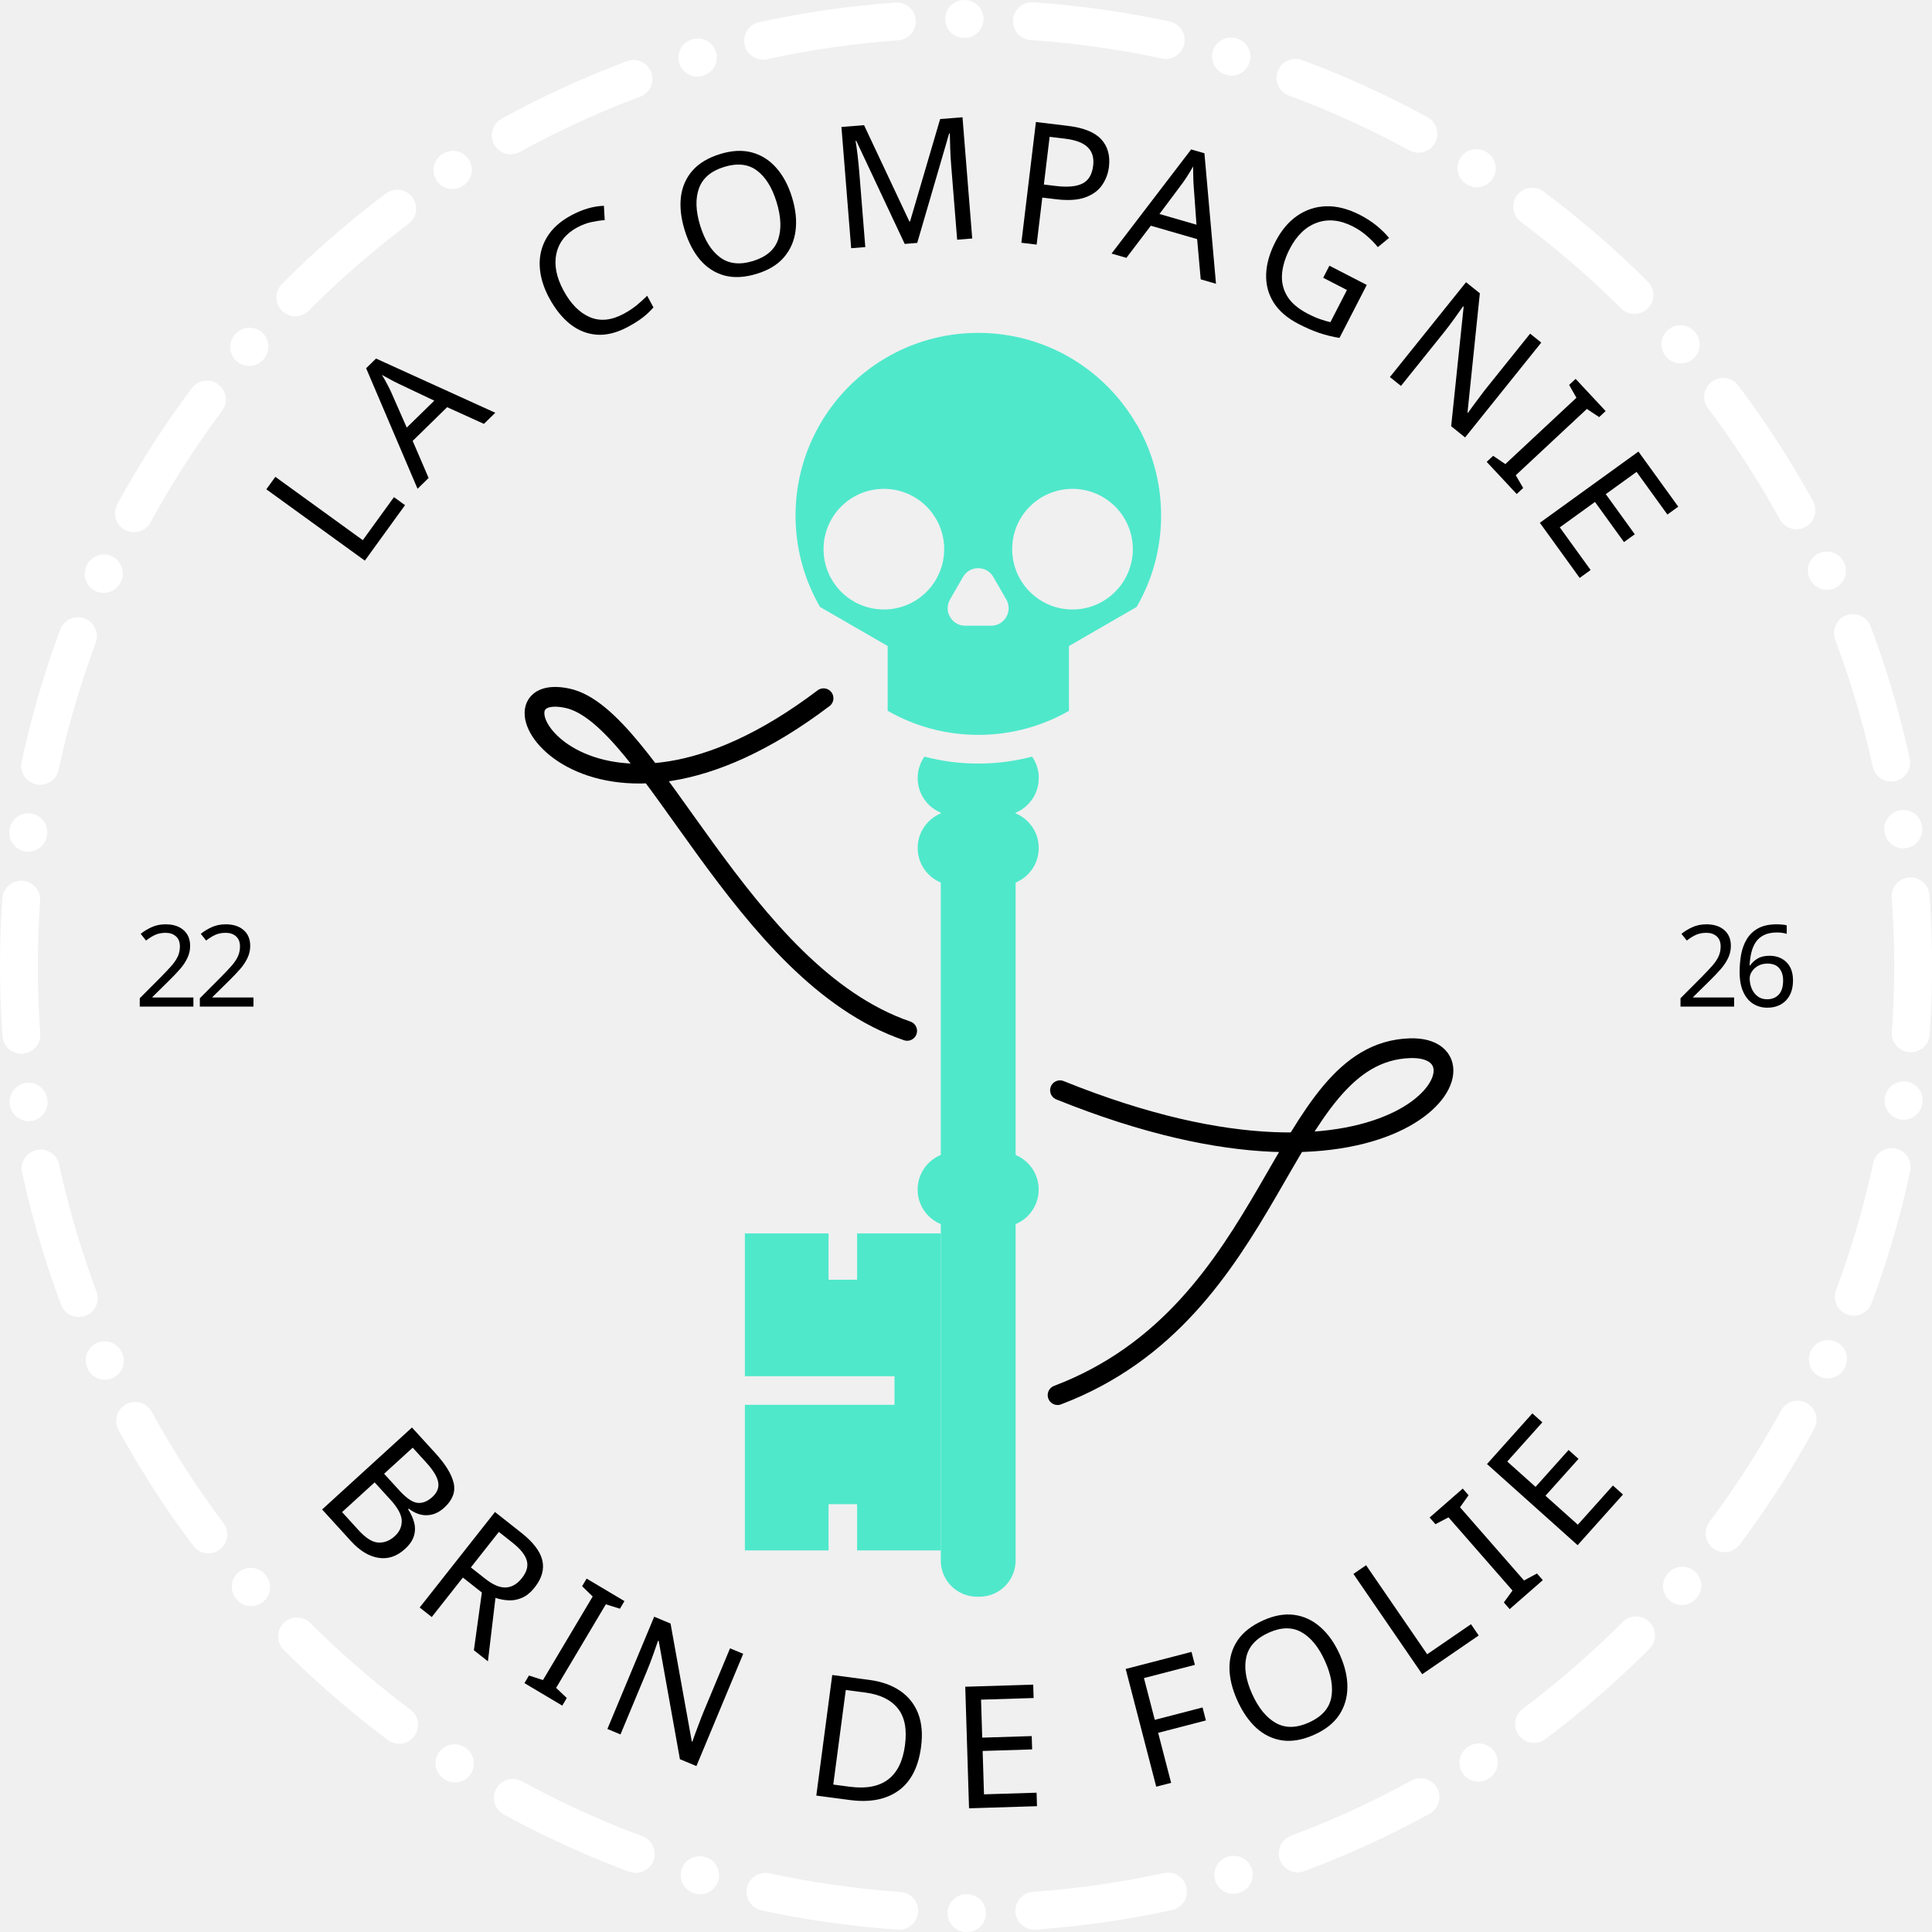
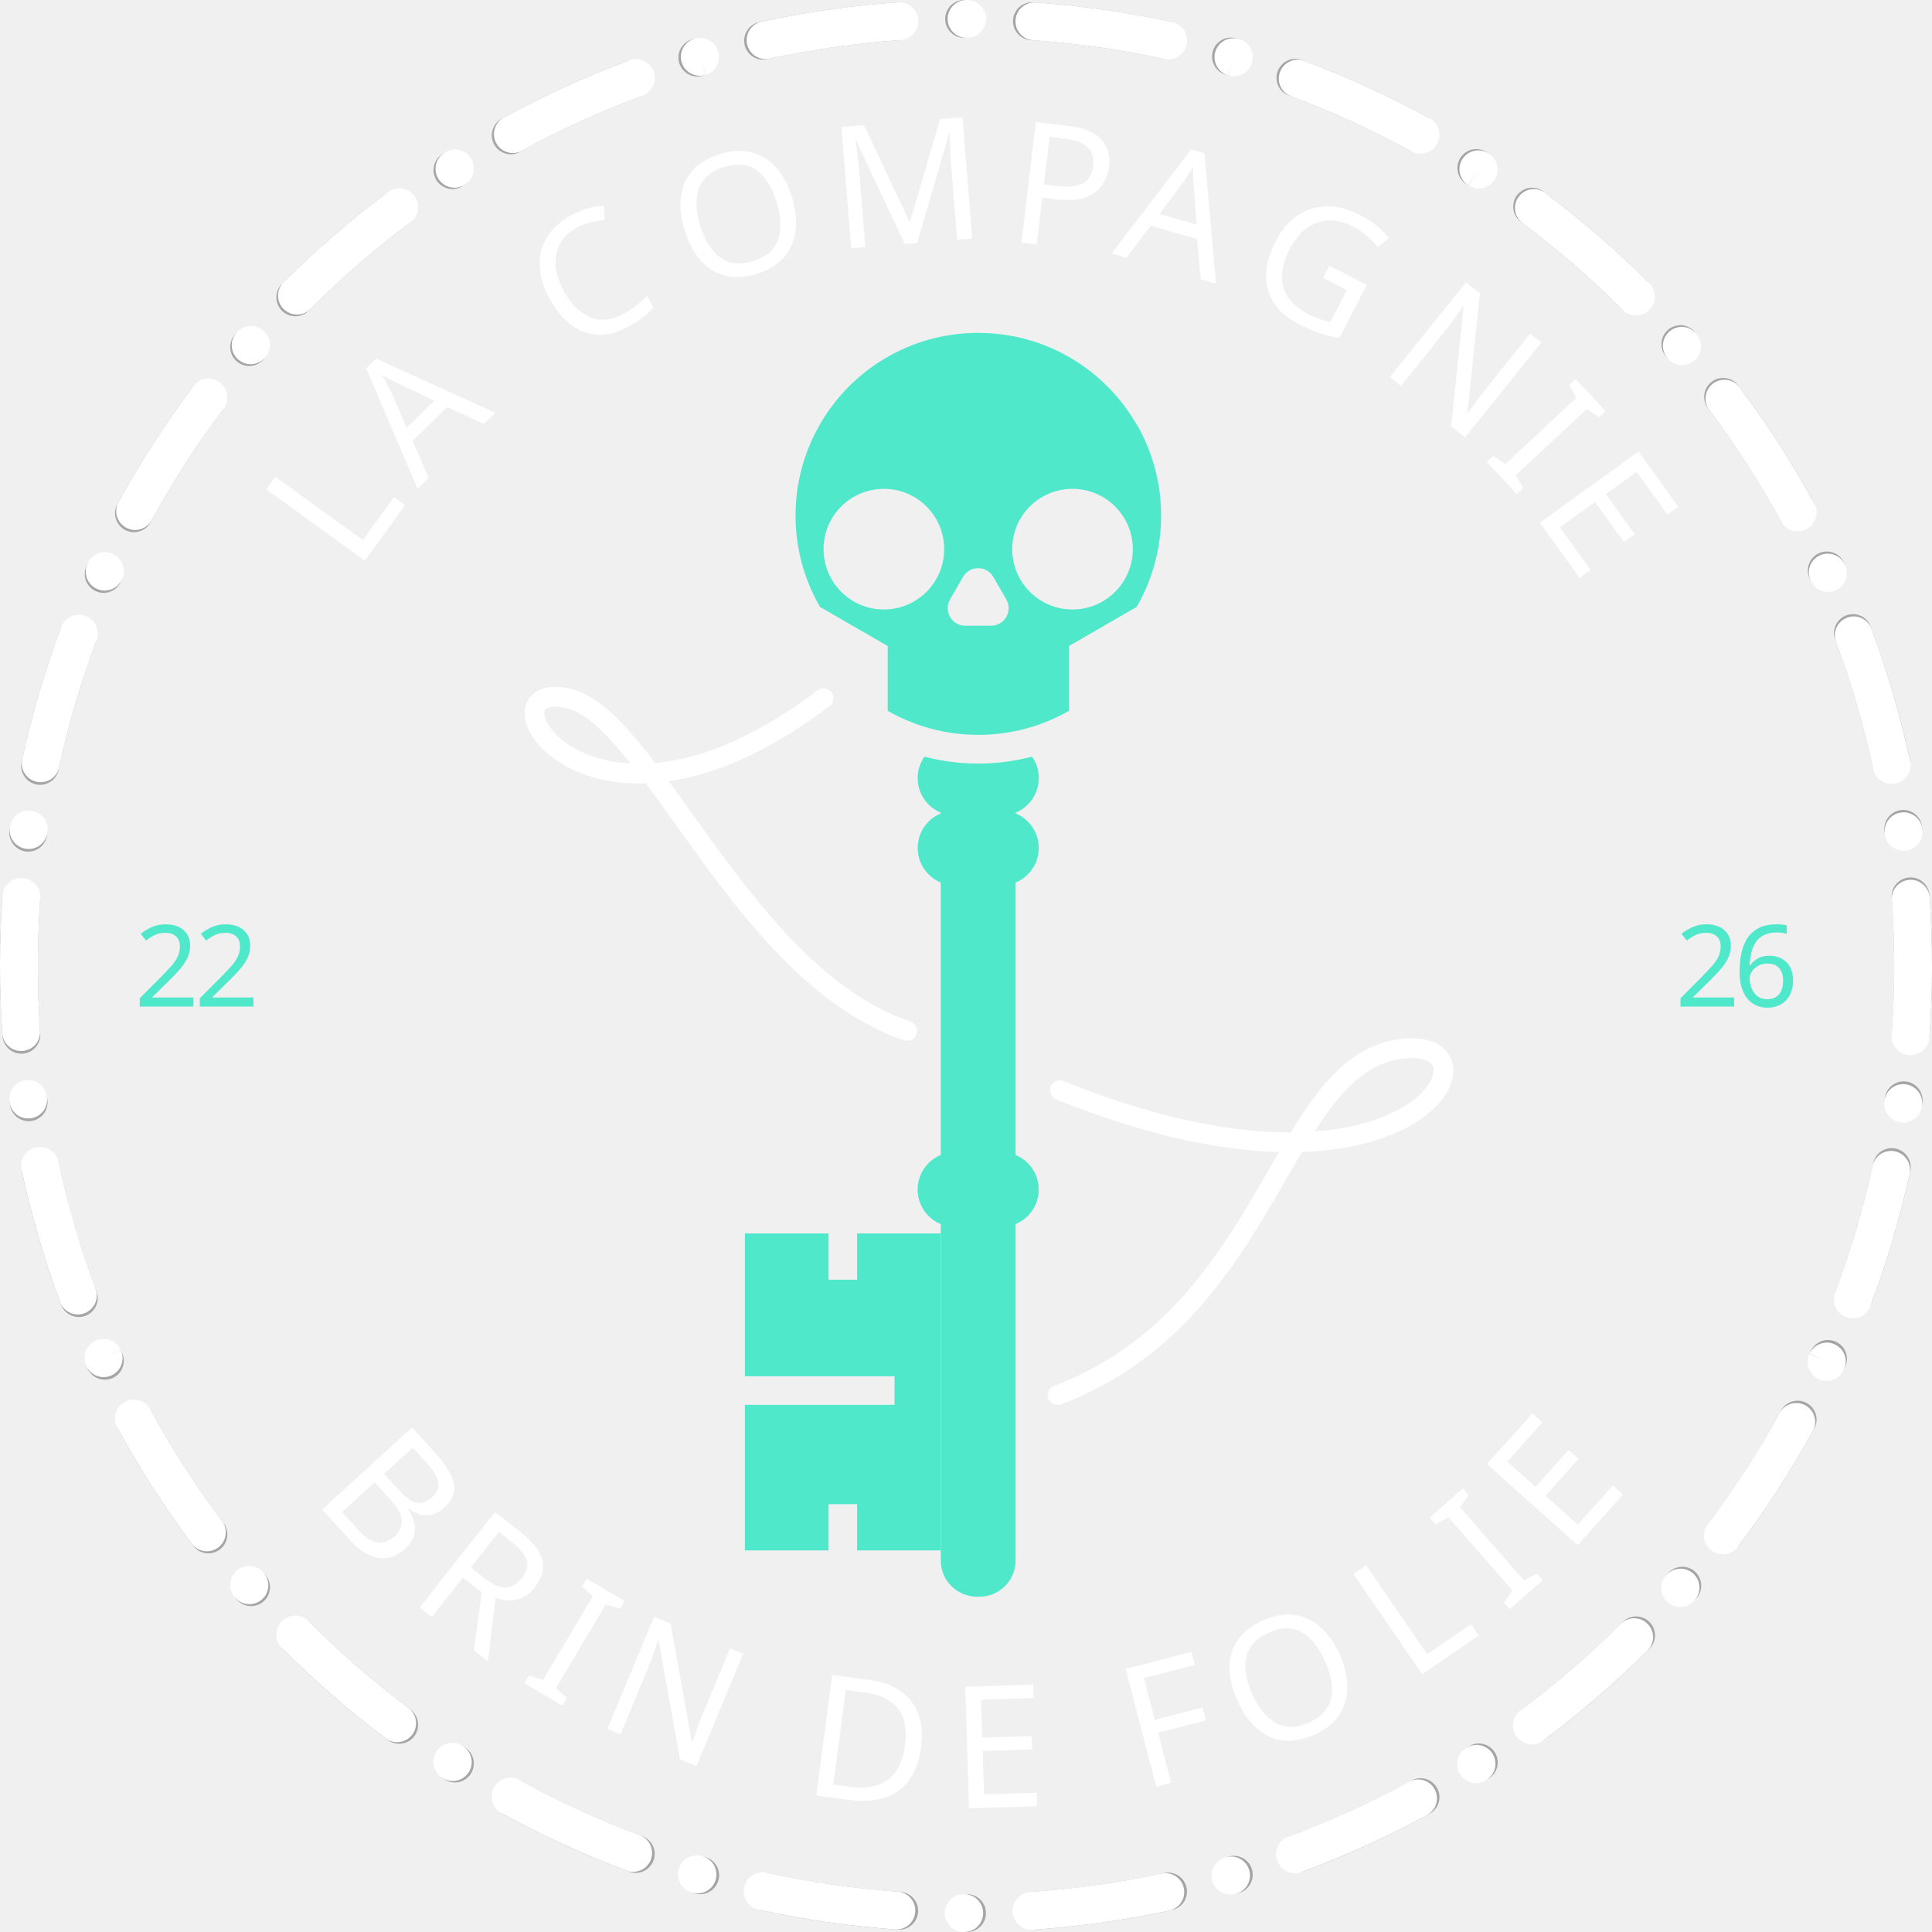
<svg xmlns="http://www.w3.org/2000/svg" id="Calque_2" data-name="Calque 2" viewBox="0 0 351.19 351.19">
  <defs>
    <style>
      .cls-1 {
        font-size: 20.65px;
      }

      .cls-1, .cls-2 {
        font-family: NewakeDemo, Newake;
      }

-       .cls-3 {
+       .cls-1, .cls-3 {
+         fill: #4fe8cb;
+       }
+ 
+       .cls-4 {
+         stroke: #a5a5a5;
+         stroke-dasharray: 12.24 12.24 .1 12.24 12.24 .1;
+         stroke-width: 6.88px;
+       }
+ 
+       .cls-4, .cls-5 {
+         fill: none;
+         stroke-linecap: round;
+         stroke-miterlimit: 10;
+       }
+ 
+       .cls-6, .cls-2 {
+         fill: #fff;
+       }
+ 
+       .cls-7 {
        letter-spacing: -.02em;
+       }
+ 
+       .cls-5 {
+         stroke: #fff;
+         stroke-width: 3.59px;
      }

      .cls-2 {
        font-size: 30.97px;
      }

-       .cls-4 {
-         fill: #4fe8cb;
-       }
- 
-       .cls-5 {
-         stroke: #000;
-         stroke-width: 3.59px;
-       }
- 
-       .cls-5, .cls-6 {
-         fill: none;
-         stroke-linecap: round;
-         stroke-miterlimit: 10;
-       }
- 
-       .cls-6 {
-         stroke: #fff;
-         stroke-dasharray: 12.24 12.24 .1 12.24 12.24 .1;
-         stroke-width: 6.88px;
-       }
- 
-       .cls-7 {
+       .cls-8 {
        letter-spacing: -.04em;
      }
    </style>
  </defs>
  <g id="Calque_8" data-name="Calque 8">
-     <rect class="cls-4" x="171.01" y="138.8" width="13.6" height="151.44" rx="6.58" ry="6.58" />
-     <rect class="cls-4" x="171.01" y="205.23" width="13.6" height="22.01" rx="6.8" ry="6.8" transform="translate(394.04 38.42) rotate(90)" />
-     <path class="cls-4" d="M188.82,141.44c0,1.88-.76,3.58-1.99,4.81-1.23,1.23-2.93,1.99-4.81,1.99h-8.41c-3.76,0-6.8-3.05-6.8-6.8,0-1.45.45-2.79,1.23-3.9,3.18.83,6.47,1.26,9.78,1.26s6.6-.43,9.78-1.26c.78,1.1,1.23,2.45,1.23,3.9Z" />
-     <rect class="cls-4" x="171.01" y="143.13" width="13.6" height="22.01" rx="6.8" ry="6.8" transform="translate(331.95 -23.67) rotate(90)" />
-     <polygon class="cls-4" points="171.01 224.21 171.01 281.83 155.8 281.83 155.8 273.42 150.61 273.42 150.61 281.83 135.4 281.83 135.4 255.36 162.6 255.36 162.6 250.16 135.4 250.16 135.4 224.21 150.61 224.21 150.61 232.62 155.8 232.62 155.8 224.21 171.01 224.21" />
-     <path class="cls-4" d="M206.58,77.12c-5.74-9.94-16.48-16.61-28.77-16.61-.11,0-.22,0-.33,0,0,0,0,0,0,0s0,0,0,0c-12.03.12-22.53,6.63-28.25,16.31-.06.09-.11.19-.17.29-.11.19-.22.39-.33.59-2.62,4.74-4.12,10.2-4.12,16.02s1.5,11.27,4.12,16.02c.11.2.22.4.33.59l12.3,7.1v11.78c4.86,2.78,10.48,4.37,16.48,4.37s11.61-1.59,16.47-4.37v-11.78l12.3-7.1c2.83-4.88,4.45-10.56,4.45-16.61s-1.62-11.73-4.45-16.61ZM160.67,110.79c-6.06,0-10.97-4.91-10.97-10.97s4.91-10.96,10.97-10.96,10.96,4.91,10.96,10.96-4.9,10.97-10.96,10.97ZM180.18,113.74h-4.73c-2.45,0-3.98-2.65-2.76-4.77l2.36-4.1c.61-1.06,1.68-1.59,2.75-1.59s2.15.53,2.76,1.59l2.36,4.1c1.22,2.12-.3,4.77-2.75,4.77ZM194.95,110.79c-6.05,0-10.96-4.91-10.96-10.97s4.91-10.96,10.96-10.96,10.97,4.91,10.97,10.96-4.9,10.97-10.97,10.97Z" />
-     <text class="cls-2" transform="translate(64.56 104.34) rotate(-54.09)">
-       <tspan x="0" y="0">L</tspan>
-     </text>
-     <text class="cls-2" transform="translate(75.9 88.85) rotate(-44.36)">
-       <tspan x="0" y="0">A</tspan>
-     </text>
-     <text class="cls-2" transform="translate(95.68 70.86) rotate(-36.45)">
-       <tspan x="0" y="0"> </tspan>
-     </text>
-     <text class="cls-2" transform="translate(103.45 64.84) rotate(-28.39)">
-       <tspan x="0" y="0">C</tspan>
-     </text>
-     <text class="cls-2" transform="translate(125.91 53.02) rotate(-17.06)">
-       <tspan x="0" y="0">O</tspan>
-     </text>
-     <text class="cls-2" transform="translate(151.73 45.36) rotate(-4.59)">
-       <tspan x="0" y="0">M</tspan>
-     </text>
-     <text class="cls-2" transform="translate(182.68 43.77) rotate(6.87)">
-       <tspan x="0" y="0">P</tspan>
-     </text>
-     <text class="cls-2" transform="translate(202.05 46.09) rotate(16.13)">
-       <tspan x="0" y="0">A</tspan>
-     </text>
-     <text class="cls-2" transform="translate(225.1 52.9) rotate(27.25)">
-       <tspan x="0" y="0">G</tspan>
-     </text>
-     <text class="cls-2" transform="translate(250.31 66.66) rotate(38.76)">
-       <tspan x="0" y="0">N</tspan>
-     </text>
-     <text class="cls-2" transform="translate(269.4 83.05) rotate(46.99)">
-       <tspan x="0" y="0">I</tspan>
-     </text>
-     <text class="cls-2" transform="translate(278.15 92.6) rotate(54.15)">
-       <tspan x="0" y="0">E</tspan>
-     </text>
-     <text class="cls-2" transform="translate(56.53 272.17) rotate(47.63)">
-       <tspan x="0" y="0">B</tspan>
-     </text>
-     <text class="cls-2" transform="translate(73.93 290.35) rotate(38.25)">
-       <tspan x="0" y="0">R</tspan>
-     </text>
-     <text class="cls-2" transform="translate(94.27 305.32) rotate(30.75)">
-       <tspan x="0" y="0">I</tspan>
-     </text>
-     <text class="cls-2" transform="translate(107.64 313.13) rotate(22.63)">
-       <tspan x="0" y="0">N</tspan>
-     </text>
-     <text class="cls-2" transform="translate(133.54 322.81) rotate(15.1)">
-       <tspan x="0" y="0"> </tspan>
-     </text>
-     <text class="cls-2" transform="translate(145.41 326) rotate(7.53)">
-       <tspan x="0" y="0">D</tspan>
-     </text>
-     <text class="cls-2" transform="translate(173.15 328.8) rotate(-1.79)">
-       <tspan x="0" y="0">E</tspan>
-     </text>
-     <text class="cls-2" transform="translate(195.39 327.39) rotate(-8.17)">
-       <tspan x="0" y="0"> </tspan>
-     </text>
-     <text class="cls-2" transform="translate(207.27 325.53) rotate(-14.54)">
-       <tspan x="0" y="0">F</tspan>
-     </text>
-     <text class="cls-2" transform="translate(227.74 320) rotate(-24.19)">
-       <tspan x="0" y="0">O</tspan>
-     </text>
-     <text class="cls-2" transform="translate(256.05 306.03) rotate(-34.45)">
-       <tspan x="0" y="0">L</tspan>
-     </text>
-     <text class="cls-2" transform="translate(273.49 293.31) rotate(-41.16)">
-       <tspan x="0" y="0">I</tspan>
-     </text>
-     <text class="cls-2" transform="translate(284.77 283.11) rotate(-48.16)">
-       <tspan x="0" y="0">E</tspan>
-     </text>
-     <circle class="cls-6" cx="175.6" cy="175.6" r="172.16" />
-     <text class="cls-1" transform="translate(24.42 182.97)">
-       <tspan class="cls-3" x="0" y="0">2</tspan>
-       <tspan x="10.92" y="0">2</tspan>
-     </text>
-     <text class="cls-1" transform="translate(304.49 182.97)">
-       <tspan class="cls-7" x="0" y="0">2</tspan>
-       <tspan x="10.59" y="0">6</tspan>
-     </text>
-     <path class="cls-5" d="M149.7,126.92c-42.99,32.57-63.6-3.6-46.58,0,15.15,3.21,31.49,50.11,61.78,60.47" />
-     <path class="cls-5" d="M192.68,198.18c62.61,25.29,80.69-8.17,63.63-7.64-23.84.75-23.92,47.8-64.07,63.06" />
+     <circle class="cls-4" cx="175.6" cy="175.6" r="172.16" />
+     <g>
+       <g>
+         <path class="cls-6" d="M166.91,3.62c.13,1.89-1.3,3.54-3.19,3.67-3.98.28-7.99.7-11.93,1.25,0,.01-.02.01-.04.01s-.04.01-.06.01c-3.94.56-7.91,1.27-11.8,2.1-.24.06-.49.08-.73.08-1.58,0-3.01-1.1-3.36-2.72-.4-1.85.78-3.68,2.64-4.08,4.05-.88,8.18-1.61,12.29-2.2h.04s.04-.01.06-.01c4.09-.58,8.27-1.02,12.41-1.31,1.89-.12,3.54,1.3,3.67,3.2Z" />
+         <path class="cls-6" d="M116.79,17.41c-3.73,1.39-7.46,2.93-11.09,4.58-.01.01-.03.01-.04.02-.02,0-.03.02-.05.02-3.62,1.66-7.23,3.46-10.73,5.37-.53.29-1.09.42-1.65.42-1.22,0-2.4-.64-3.02-1.79-.91-1.67-.3-3.76,1.37-4.67,3.64-1.99,7.4-3.87,11.17-5.59.02,0,.03,0,.05-.02,0-.01.03-.01.05-.02,3.77-1.72,7.65-3.33,11.54-4.77,1.78-.67,3.77.24,4.43,2.02.66,1.78-.24,3.76-2.03,4.43Z" />
+         <path class="cls-6" d="M74.62,40.42c-3.19,2.38-6.33,4.92-9.35,7.52,0,.02-.03.03-.05.05-.01,0-.01.01-.02.02-3.01,2.6-5.97,5.35-8.79,8.17-.67.67-1.55,1-2.43,1s-1.76-.34-2.43-1.01c-1.35-1.34-1.34-3.52,0-4.87,2.93-2.92,6.01-5.78,9.14-8.49.02-.02.04-.04.06-.05.01-.01.01-.02.02-.02,3.14-2.72,6.41-5.35,9.73-7.83,1.52-1.14,3.67-.83,4.81.69,1.14,1.52.83,3.68-.69,4.82Z" />
+         <path class="cls-6" d="M40.63,74.34c-2.39,3.18-4.7,6.49-6.86,9.83,0,.02-.02.03-.02.04,0,.02-.02.03-.03.05-2.16,3.34-4.23,6.81-6.14,10.29-.62,1.14-1.8,1.79-3.02,1.79-.56,0-1.12-.14-1.65-.43-1.67-.91-2.28-3-1.36-4.67,1.99-3.63,4.14-7.23,6.38-10.71,0-.02.02-.03.03-.04.01-.02.02-.03.03-.05,2.25-3.48,4.65-6.92,7.14-10.23,1.14-1.52,3.3-1.83,4.81-.69,1.52,1.15,1.83,3.3.69,4.82Z" />
+         <path class="cls-6" d="M17.56,116.4c-1.4,3.72-2.68,7.55-3.81,11.37,0,.03-.02.06-.03.09-1.12,3.82-2.12,7.73-2.97,11.62-.35,1.61-1.77,2.71-3.36,2.71-.24,0-.49-.03-.73-.08-1.86-.41-3.04-2.24-2.63-4.1.88-4.05,1.92-8.12,3.09-12.09.01-.03.02-.06.03-.1,1.18-3.98,2.51-7.96,3.96-11.84.67-1.77,2.65-2.68,4.43-2.01,1.78.67,2.68,2.65,2.02,4.43Z" />
+         <path class="cls-6" d="M6.88,175.59c0,3.93.14,7.89.4,11.78.13,1.89-1.3,3.54-3.19,3.67-.08,0-.16.01-.24.01-1.8,0-3.31-1.39-3.43-3.21C.14,183.79,0,179.67,0,175.59v-.32c.01-4.16.16-8.35.46-12.47.13-1.9,1.78-3.31,3.68-3.19,1.89.14,3.32,1.79,3.18,3.68-.28,3.96-.43,8-.44,11.99v.31Z" />
+         <path class="cls-6" d="M15.34,238.72c-.39.15-.8.22-1.2.22-1.39,0-2.71-.86-3.22-2.25-1.44-3.89-2.76-7.88-3.92-11.85,0-.02,0-.03-.02-.05,0-.01,0-.03,0-.05-1.16-3.97-2.19-8.04-3.06-12.1-.4-1.86.79-3.69,2.65-4.09,1.86-.39,3.68.79,4.08,2.65.84,3.89,1.83,7.8,2.94,11.62,0,.01.01.03.01.04,0,.02,0,.04.02.05,1.11,3.82,2.37,7.65,3.76,11.39.66,1.78-.25,3.76-2.03,4.42Z" />
+         <path class="cls-6" d="M39.66,281.3c-.62.46-1.34.69-2.06.69-1.04,0-2.08-.48-2.75-1.38-2.49-3.33-4.88-6.78-7.12-10.27,0,0-.02-.02-.02-.03,0-.02-.03-.04-.04-.05-2.23-3.49-4.37-7.11-6.36-10.75-.91-1.67-.29-3.76,1.38-4.67,1.66-.91,3.75-.29,4.66,1.38,1.91,3.5,3.97,6.97,6.12,10.32,0,.01,0,.03.02.04,0,0,.02.03.03.05,2.15,3.35,4.45,6.66,6.84,9.85,1.14,1.53.82,3.68-.7,4.82Z" />
+         <path class="cls-6" d="M74.94,315.32c-.68.89-1.71,1.37-2.75,1.37-.72,0-1.45-.23-2.07-.69-3.31-2.49-6.57-5.13-9.7-7.85,0-.01-.02-.02-.02-.03-.02-.01-.04-.03-.06-.04-3.12-2.72-6.19-5.59-9.11-8.52-1.34-1.35-1.34-3.53,0-4.87,1.35-1.34,3.53-1.34,4.87.01,2.81,2.82,5.76,5.57,8.76,8.19.01.01.02.01.03.02s.03.03.05.04c3,2.62,6.14,5.15,9.32,7.55,1.52,1.14,1.82,3.3.68,4.82Z" />
+         <path class="cls-6" d="M118.31,338.03c-.51,1.38-1.83,2.23-3.22,2.23-.4,0-.81-.07-1.21-.22-3.87-1.45-7.74-3.07-11.5-4.8-.01,0-.02-.01-.03-.01-.02-.01-.05-.02-.07-.03-3.76-1.73-7.5-3.62-11.13-5.61-1.67-.92-2.28-3.01-1.36-4.68.91-1.66,3.01-2.27,4.67-1.35,3.49,1.91,7.09,3.73,10.7,5.39,0,0,.02.01.02.01.03.01.05.02.07.03,3.61,1.66,7.33,3.21,11.05,4.61,1.78.66,2.68,2.65,2.01,4.43Z" />
+         <path class="cls-6" d="M166.37,347.54c-.13,1.81-1.64,3.19-3.43,3.19-.08,0-.16,0-.25-.01-4.14-.3-8.31-.75-12.4-1.34h-.03s-.05-.01-.08-.01c-4.1-.6-8.23-1.35-12.27-2.23-1.86-.41-3.04-2.24-2.63-4.1.41-1.86,2.23-3.04,4.1-2.63,3.88.85,7.85,1.57,11.79,2.15h.03s.05.01.07.01c3.93.57,7.94,1,11.92,1.29,1.9.14,3.32,1.79,3.18,3.68Z" />
+         <path class="cls-6" d="M212.53,347.3c-4.04.86-8.18,1.6-12.28,2.17h0s-.06.01-.1.02c-4.09.57-8.27,1.01-12.41,1.29-.08,0-.16.01-.24.01-1.79,0-3.3-1.39-3.43-3.21-.13-1.9,1.31-3.54,3.2-3.67,3.98-.27,7.99-.69,11.93-1.24.03,0,.06-.01.1-.01,3.94-.56,7.92-1.26,11.8-2.09,1.86-.4,3.69.78,4.09,2.64.4,1.86-.79,3.69-2.65,4.09Z" />
+         <path class="cls-6" d="M259.42,329.93c-3.65,1.99-7.42,3.86-11.18,5.58-.02,0-.03,0-.04,0l-.06.03c-3.78,1.72-7.67,3.32-11.55,4.76-.4.14-.8.21-1.2.21-1.4,0-2.71-.86-3.22-2.25-.66-1.78.25-3.76,2.03-4.42,3.73-1.38,7.46-2.92,11.1-4.57,0,0,.02-.01.03-.01.02,0,.04-.02.06-.03,3.62-1.65,7.23-3.45,10.74-5.36,1.66-.9,3.76-.29,4.66,1.38.91,1.67.29,3.76-1.37,4.67Z" />
+         <path class="cls-6" d="M299.48,300.04c-2.93,2.92-6.01,5.77-9.15,8.49-.01,0-.02.01-.02.02-.02.01-.04.03-.06.04-3.14,2.71-6.41,5.34-9.73,7.82-.62.46-1.34.68-2.06.68-1.05,0-2.08-.48-2.76-1.38-1.13-1.52-.82-3.68.7-4.82,3.19-2.38,6.34-4.9,9.36-7.51,0,0,0-.01.02-.02.02-.01.03-.03.05-.04,3.02-2.61,5.98-5.35,8.8-8.16,1.34-1.34,3.52-1.34,4.86.01,1.34,1.35,1.34,3.53-.01,4.87Z" />
+         <path class="cls-6" d="M329.54,260.14c-2,3.62-4.15,7.23-6.4,10.7,0,.02-.03.04-.04.06,0,.01,0,.02-.02.03-2.25,3.48-4.66,6.92-7.15,10.23-.67.89-1.71,1.37-2.75,1.37-.72,0-1.45-.23-2.07-.7-1.51-1.14-1.82-3.3-.67-4.82,2.39-3.17,4.7-6.48,6.86-9.82.02-.02.03-.03.04-.05,0-.01,0-.02.02-.03,2.16-3.34,4.23-6.81,6.15-10.29.91-1.67,3.01-2.27,4.67-1.36,1.67.92,2.27,3.01,1.36,4.68Z" />
+         <path class="cls-6" d="M347.11,213.39c-.88,4.05-1.93,8.12-3.1,12.09-.01.02-.02.04-.02.06-.01.01-.01.03-.01.04-1.18,3.97-2.52,7.95-3.98,11.83-.52,1.38-1.83,2.23-3.22,2.23-.4,0-.81-.07-1.21-.22-1.78-.67-2.68-2.66-2.01-4.43,1.4-3.73,2.68-7.55,3.82-11.37,0-.02,0-.04.02-.06,0-.01,0-.02.01-.03,1.12-3.82,2.13-7.73,2.98-11.62.41-1.85,2.24-3.03,4.1-2.62,1.86.41,3.03,2.24,2.62,4.1Z" />
+         <path class="cls-6" d="M351.19,175.59v.55c0,4.15-.17,8.35-.47,12.47-.13,1.81-1.64,3.19-3.43,3.19-.09,0-.17-.01-.26-.01-1.89-.14-3.32-1.79-3.18-3.69.29-3.96.45-7.99.46-11.98v-.55c0-3.96-.14-7.99-.42-11.96-.13-1.9,1.3-3.54,3.19-3.68,1.87-.12,3.54,1.3,3.68,3.2.29,4.12.43,8.32.43,12.46Z" />
+         <path class="cls-6" d="M344.6,142.42c-.25.05-.5.08-.74.08-1.58,0-3.01-1.1-3.36-2.71-.84-3.9-1.83-7.81-2.95-11.62v-.02s-.02-.05-.03-.08c-1.11-3.82-2.38-7.64-3.78-11.38-.66-1.78.25-3.76,2.03-4.42,1.78-.67,3.76.24,4.42,2.02,1.45,3.89,2.78,7.87,3.94,11.85,0,0,0,0,0,.02,0,.02,0,.05.02.07,1.16,3.97,2.19,8.04,3.07,12.1.4,1.86-.78,3.69-2.63,4.09Z" />
+         <path class="cls-6" d="M328.41,96.15c-.53.29-1.09.42-1.65.42-1.22,0-2.4-.64-3.02-1.79-1.91-3.49-3.98-6.96-6.13-10.31,0-.01-.02-.03-.02-.04-.01-.01-.03-.03-.04-.05-2.15-3.34-4.45-6.66-6.84-9.85-1.14-1.52-.83-3.68.69-4.82,1.52-1.14,3.67-.83,4.81.7,2.49,3.32,4.89,6.76,7.13,10.25,0,.01.02.02.02.03.01.02.03.04.04.05,2.24,3.49,4.39,7.11,6.37,10.74.92,1.67.3,3.76-1.36,4.67Z" />
+         <path class="cls-6" d="M299.81,56.34c-.68.67-1.56,1.01-2.44,1.01s-1.76-.34-2.43-1.01c-2.81-2.82-5.76-5.57-8.77-8.18,0-.01-.03-.02-.04-.03-.01-.01-.03-.02-.04-.04-3.01-2.6-6.14-5.14-9.33-7.53-1.52-1.14-1.83-3.29-.68-4.82,1.14-1.51,3.3-1.82,4.81-.68,3.32,2.48,6.58,5.12,9.71,7.84,0,.01.03.02.04.03s.03.02.04.03c3.13,2.72,6.2,5.58,9.13,8.51,1.34,1.35,1.34,3.53,0,4.87Z" />
+         <path class="cls-6" d="M261.22,26.17c-.63,1.14-1.81,1.78-3.02,1.78-.56,0-1.13-.13-1.65-.42-3.5-1.91-7.1-3.72-10.71-5.38-.01,0-.03,0-.04-.02-.02-.01-.03-.01-.05-.02-3.62-1.66-7.34-3.2-11.06-4.59-1.78-.67-2.68-2.65-2.02-4.43.67-1.78,2.66-2.68,4.43-2.02,3.88,1.45,7.75,3.06,11.51,4.78.02.01.04.02.05.02.02.01.03.02.05.03,3.76,1.72,7.5,3.6,11.14,5.59,1.67.92,2.28,3.01,1.37,4.68Z" />
+         <path class="cls-6" d="M215.7,8.1c-.35,1.61-1.77,2.71-3.36,2.71-.24,0-.49-.03-.73-.08-3.89-.85-7.86-1.56-11.8-2.13h-.05s-.03-.01-.05-.01c-3.93-.56-7.94-.99-11.92-1.28-1.9-.13-3.32-1.78-3.19-3.68.14-1.89,1.81-3.31,3.68-3.18,4.14.29,8.31.74,12.4,1.33h.05s.04.01.06.01c4.1.59,8.23,1.33,12.28,2.21,1.86.41,3.03,2.24,2.63,4.1Z" />
+       </g>
+       <g>
+         <path class="cls-6" d="M84.58,33.51l-.16.1c-.57.35-1.19.51-1.81.51-1.15,0-2.28-.58-2.93-1.63-1-1.62-.49-3.74,1.13-4.74,1.58-1.04,3.72-.6,4.76.99,1.04,1.59.6,3.72-.99,4.77Z" />
+         <path class="cls-6" d="M48.21,64.96l-.02.02c-.68.81-1.65,1.22-2.62,1.22-.79,0-1.58-.27-2.22-.81-1.46-1.23-1.64-3.4-.41-4.85l.12-.14c1.26-1.42,3.43-1.55,4.85-.29,1.43,1.25,1.56,3.43.3,4.85Z" />
+         <path class="cls-6" d="M22.21,105.21l-.07.18c-.59,1.24-1.83,1.96-3.11,1.96-.5,0-1-.11-1.48-.33-1.72-.82-2.45-2.88-1.63-4.59.77-1.74,2.81-2.52,4.55-1.75,1.73.77,2.52,2.8,1.74,4.53Z" />
+         <path class="cls-6" d="M8.62,151.28l-.02.1c-.24,1.71-1.71,2.95-3.4,2.95-.16,0-.33-.02-.49-.04-1.88-.27-3.19-2.02-2.92-3.9l.02-.1c.27-1.88,2.01-3.19,3.9-2.91,1.88.27,3.18,2.02,2.91,3.9Z" />
+         <path class="cls-6" d="M5.63,203.28c-.17.02-.33.03-.5.03-1.68,0-3.15-1.23-3.4-2.94v-.11c-.29-1.88,1.02-3.62,2.9-3.9,1.88-.27,3.63,1.04,3.9,2.92v.1c.29,1.88-1.02,3.62-2.9,3.9Z" />
+         <path class="cls-6" d="M20.29,250.01c-.48.22-.97.32-1.46.32-1.27,0-2.49-.71-3.08-1.94l-.09-.19c-.76-1.75.04-3.77,1.78-4.54,1.74-.76,3.77.04,4.53,1.78l-3.15,1.38,3.16-1.36c.77,1.72.02,3.76-1.69,4.55Z" />
+         <path class="cls-6" d="M47.56,290.79c-.65.55-1.44.81-2.22.81-.98,0-1.95-.41-2.63-1.22-1.25-1.43-1.11-3.63.32-4.87,1.44-1.25,3.6-1.12,4.84.32l.09.11c1.23,1.45,1.05,3.62-.4,4.85Z" />
+         <path class="cls-6" d="M85.18,322.19c-.66,1.01-1.76,1.56-2.88,1.56-.65,0-1.3-.18-1.88-.57l-.09-.05c-1.59-1.04-2.03-3.18-.99-4.77,1.04-1.59,3.18-2.03,4.76-.99l.09.06c1.59,1.04,2.03,3.17.99,4.76Z" />
+         <path class="cls-6" d="M130.09,341.7c-.44,1.5-1.81,2.48-3.3,2.48-.32,0-.65-.05-.97-.14l-.13-.04c-1.81-.55-2.84-2.47-2.29-4.29.55-1.82,2.47-2.85,4.29-2.3l.07.02c1.82.54,2.87,2.45,2.33,4.27Z" />
+         <path class="cls-6" d="M178.71,347.75c0,1.9-1.54,3.44-3.44,3.44h-.1c-1.9,0-3.44-1.54-3.44-3.44s1.54-3.44,3.44-3.44h.1c1.9,0,3.44,1.54,3.44,3.44Z" />
+         <path class="cls-6" d="M224.66,344.24c-.34.1-.67.15-1,.15-1.48,0-2.84-.96-3.29-2.45-.55-1.81.49-3.74,2.31-4.29l.21-.06c1.84-.49,3.73.61,4.21,2.45.49,1.83-.61,3.72-2.44,4.2Z" />
+         <path class="cls-6" d="M270.17,323.57c-.58.38-1.23.56-1.87.56-1.12,0-2.22-.55-2.88-1.56-1.04-1.59-.58-3.73,1.01-4.77l.2-.13c1.63-.98,3.74-.45,4.72,1.18.98,1.63.45,3.74-1.18,4.72Z" />
+         <path class="cls-6" d="M308.08,290.85l-.09.1c-.68.76-1.63,1.16-2.58,1.16-.81,0-1.62-.29-2.28-.87-1.42-1.26-1.55-3.43-.29-4.85l.04-.06c1.25-1.43,3.42-1.58,4.86-.34,1.43,1.25,1.59,3.42.34,4.86Z" />
+         <path class="cls-6" d="M335.22,248.87l-.08.18c-.59,1.23-1.83,1.96-3.11,1.96-.5,0-1-.11-1.48-.34-1.71-.81-2.44-2.87-1.63-4.58l3.11,1.48-3.09-1.51c.79-1.71,2.83-2.48,4.55-1.7,1.72.78,2.5,2.79,1.73,4.51Z" />
+         <path class="cls-6" d="M349.37,201.01l-.02.1c-.25,1.71-1.72,2.95-3.4,2.95-.16,0-.33-.01-.5-.04-1.88-.27-3.18-2.02-2.91-3.9l.02-.1c.27-1.88,2.01-3.19,3.89-2.91,1.89.27,3.19,2.02,2.92,3.9Z" />
+         <path class="cls-6" d="M346.53,154.61c-.17.02-.33.03-.5.03-1.68,0-3.15-1.23-3.4-2.94v-.11c-.29-1.88,1.02-3.62,2.9-3.89,1.87-.28,3.62,1.03,3.9,2.91v.1c.29,1.88-1.02,3.63-2.9,3.9Z" />
+         <path class="cls-6" d="M333.74,107.27c-.48.23-.98.33-1.47.33-1.29,0-2.52-.72-3.1-1.97l-.07-.15c-.78-1.74,0-3.77,1.74-4.54,1.74-.78,3.77.01,4.55,1.74.8,1.72.07,3.79-1.65,4.59Z" />
+         <path class="cls-6" d="M308.02,65.52c-.66.57-1.47.85-2.27.85-.95,0-1.9-.4-2.57-1.18l-.09-.11c-1.23-1.45-1.05-3.62.4-4.85,1.45-1.22,3.62-1.04,4.85.41,1.25,1.43,1.11,3.63-.32,4.88Z" />
+         <path class="cls-6" d="M271.67,32.71c-.66,1-1.76,1.55-2.88,1.55-.65,0-1.3-.18-1.88-.56l1.88-2.88-1.91,2.86c-1.58-1.02-2.07-3.14-1.07-4.74,1.01-1.59,3.1-2.09,4.7-1.1l.17.1c1.59,1.04,2.03,3.18.99,4.77Z" />
+         <path class="cls-6" d="M227.58,11.42c-.45,1.49-1.81,2.44-3.29,2.44-.33,0-.66-.04-1-.15l1-3.29-1.03,3.29c-1.82-.54-2.88-2.44-2.36-4.26.52-1.82,2.4-2.88,4.22-2.37l.17.05c1.82.55,2.85,2.47,2.29,4.29Z" />
+         <path class="cls-6" d="M179.25,3.44c0,1.9-1.54,3.44-3.44,3.44h-.11c-1.9,0-3.44-1.54-3.44-3.44S173.8,0,175.7,0h.11c1.9,0,3.44,1.54,3.44,3.44Z" />
+         <path class="cls-6" d="M128.26,13.61l-.95-3.31.93,3.31s-.09.03-.11.04c-.31.08-.62.12-.92.12-1.51,0-2.89-.99-3.32-2.51-.51-1.83.56-3.73,2.39-4.24,1.82-.51,3.77.53,4.29,2.36.52,1.82-.49,3.71-2.31,4.23Z" />
+       </g>
+     </g>
+     <g>
+       <rect class="cls-3" x="171.01" y="138.8" width="13.6" height="151.44" rx="6.58" ry="6.58" />
+       <rect class="cls-3" x="171.01" y="205.23" width="13.6" height="22.01" rx="6.8" ry="6.8" transform="translate(394.04 38.42) rotate(90)" />
+       <path class="cls-3" d="M188.82,141.44c0,1.88-.76,3.58-1.99,4.81-1.23,1.23-2.93,1.99-4.81,1.99h-8.41c-3.76,0-6.8-3.05-6.8-6.8,0-1.45.45-2.79,1.23-3.9,3.18.83,6.47,1.26,9.78,1.26s6.6-.43,9.78-1.26c.78,1.1,1.23,2.45,1.23,3.9Z" />
+       <rect class="cls-3" x="171.01" y="143.13" width="13.6" height="22.01" rx="6.8" ry="6.8" transform="translate(331.95 -23.67) rotate(90)" />
+       <polygon class="cls-3" points="171.01 224.21 171.01 281.83 155.8 281.83 155.8 273.42 150.61 273.42 150.61 281.83 135.4 281.83 135.4 255.36 162.6 255.36 162.6 250.16 135.4 250.16 135.4 224.21 150.61 224.21 150.61 232.62 155.8 232.62 155.8 224.21 171.01 224.21" />
+       <path class="cls-3" d="M206.58,77.12c-5.74-9.94-16.48-16.61-28.77-16.61-.11,0-.22,0-.33,0,0,0,0,0,0,0s0,0,0,0c-12.03.12-22.53,6.63-28.25,16.31-.06.09-.11.19-.17.29-.11.19-.22.39-.33.59-2.62,4.74-4.12,10.2-4.12,16.02s1.5,11.27,4.12,16.02c.11.2.22.4.33.59l12.3,7.1v11.78c4.86,2.78,10.48,4.37,16.48,4.37s11.61-1.59,16.47-4.37v-11.78l12.3-7.1c2.83-4.88,4.45-10.56,4.45-16.61s-1.62-11.73-4.45-16.61ZM160.67,110.79c-6.06,0-10.97-4.91-10.97-10.97s4.91-10.96,10.97-10.96,10.96,4.91,10.96,10.96-4.9,10.97-10.96,10.97ZM180.18,113.74h-4.73c-2.45,0-3.98-2.65-2.76-4.77l2.36-4.1c.61-1.06,1.68-1.59,2.75-1.59s2.15.53,2.76,1.59l2.36,4.1c1.22,2.12-.3,4.77-2.75,4.77ZM194.95,110.79c-6.05,0-10.96-4.91-10.96-10.97s4.91-10.96,10.96-10.96,10.97,4.91,10.97,10.96-4.9,10.97-10.97,10.97Z" />
+       <text class="cls-2" transform="translate(64.56 104.34) rotate(-54.09)">
+         <tspan x="0" y="0">L</tspan>
+       </text>
+       <text class="cls-2" transform="translate(75.9 88.85) rotate(-44.36)">
+         <tspan x="0" y="0">A</tspan>
+       </text>
+       <text class="cls-2" transform="translate(95.68 70.86) rotate(-36.45)">
+         <tspan x="0" y="0"> </tspan>
+       </text>
+       <text class="cls-2" transform="translate(103.45 64.84) rotate(-28.39)">
+         <tspan x="0" y="0">C</tspan>
+       </text>
+       <text class="cls-2" transform="translate(125.91 53.02) rotate(-17.06)">
+         <tspan x="0" y="0">O</tspan>
+       </text>
+       <text class="cls-2" transform="translate(151.73 45.36) rotate(-4.59)">
+         <tspan x="0" y="0">M</tspan>
+       </text>
+       <text class="cls-2" transform="translate(182.68 43.77) rotate(6.87)">
+         <tspan x="0" y="0">P</tspan>
+       </text>
+       <text class="cls-2" transform="translate(202.05 46.09) rotate(16.13)">
+         <tspan x="0" y="0">A</tspan>
+       </text>
+       <text class="cls-2" transform="translate(225.1 52.9) rotate(27.25)">
+         <tspan x="0" y="0">G</tspan>
+       </text>
+       <text class="cls-2" transform="translate(250.31 66.66) rotate(38.76)">
+         <tspan x="0" y="0">N</tspan>
+       </text>
+       <text class="cls-2" transform="translate(269.4 83.05) rotate(46.99)">
+         <tspan x="0" y="0">I</tspan>
+       </text>
+       <text class="cls-2" transform="translate(278.15 92.6) rotate(54.15)">
+         <tspan x="0" y="0">E</tspan>
+       </text>
+       <text class="cls-2" transform="translate(56.53 272.17) rotate(47.63)">
+         <tspan x="0" y="0">B</tspan>
+       </text>
+       <text class="cls-2" transform="translate(73.93 290.35) rotate(38.25)">
+         <tspan x="0" y="0">R</tspan>
+       </text>
+       <text class="cls-2" transform="translate(94.27 305.32) rotate(30.75)">
+         <tspan x="0" y="0">I</tspan>
+       </text>
+       <text class="cls-2" transform="translate(107.64 313.13) rotate(22.63)">
+         <tspan x="0" y="0">N</tspan>
+       </text>
+       <text class="cls-2" transform="translate(133.54 322.81) rotate(15.1)">
+         <tspan x="0" y="0"> </tspan>
+       </text>
+       <text class="cls-2" transform="translate(145.41 326) rotate(7.53)">
+         <tspan x="0" y="0">D</tspan>
+       </text>
+       <text class="cls-2" transform="translate(173.15 328.8) rotate(-1.79)">
+         <tspan x="0" y="0">E</tspan>
+       </text>
+       <text class="cls-2" transform="translate(195.39 327.39) rotate(-8.17)">
+         <tspan x="0" y="0"> </tspan>
+       </text>
+       <text class="cls-2" transform="translate(207.27 325.53) rotate(-14.54)">
+         <tspan x="0" y="0">F</tspan>
+       </text>
+       <text class="cls-2" transform="translate(227.74 320) rotate(-24.19)">
+         <tspan x="0" y="0">O</tspan>
+       </text>
+       <text class="cls-2" transform="translate(256.05 306.03) rotate(-34.45)">
+         <tspan x="0" y="0">L</tspan>
+       </text>
+       <text class="cls-2" transform="translate(273.49 293.31) rotate(-41.16)">
+         <tspan x="0" y="0">I</tspan>
+       </text>
+       <text class="cls-2" transform="translate(284.77 283.11) rotate(-48.16)">
+         <tspan x="0" y="0">E</tspan>
+       </text>
+       <text class="cls-1" transform="translate(24.42 182.97)">
+         <tspan class="cls-7" x="0" y="0">2</tspan>
+         <tspan x="10.92" y="0">2</tspan>
+       </text>
+       <text class="cls-1" transform="translate(304.49 182.97)">
+         <tspan class="cls-8" x="0" y="0">2</tspan>
+         <tspan x="10.59" y="0">6</tspan>
+       </text>
+       <path class="cls-5" d="M149.7,126.92c-42.99,32.57-63.6-3.6-46.58,0,15.15,3.21,31.49,50.11,61.78,60.47" />
+       <path class="cls-5" d="M192.68,198.18c62.61,25.29,80.69-8.17,63.63-7.64-23.84.75-23.92,47.8-64.07,63.06" />
+     </g>
  </g>
</svg>
